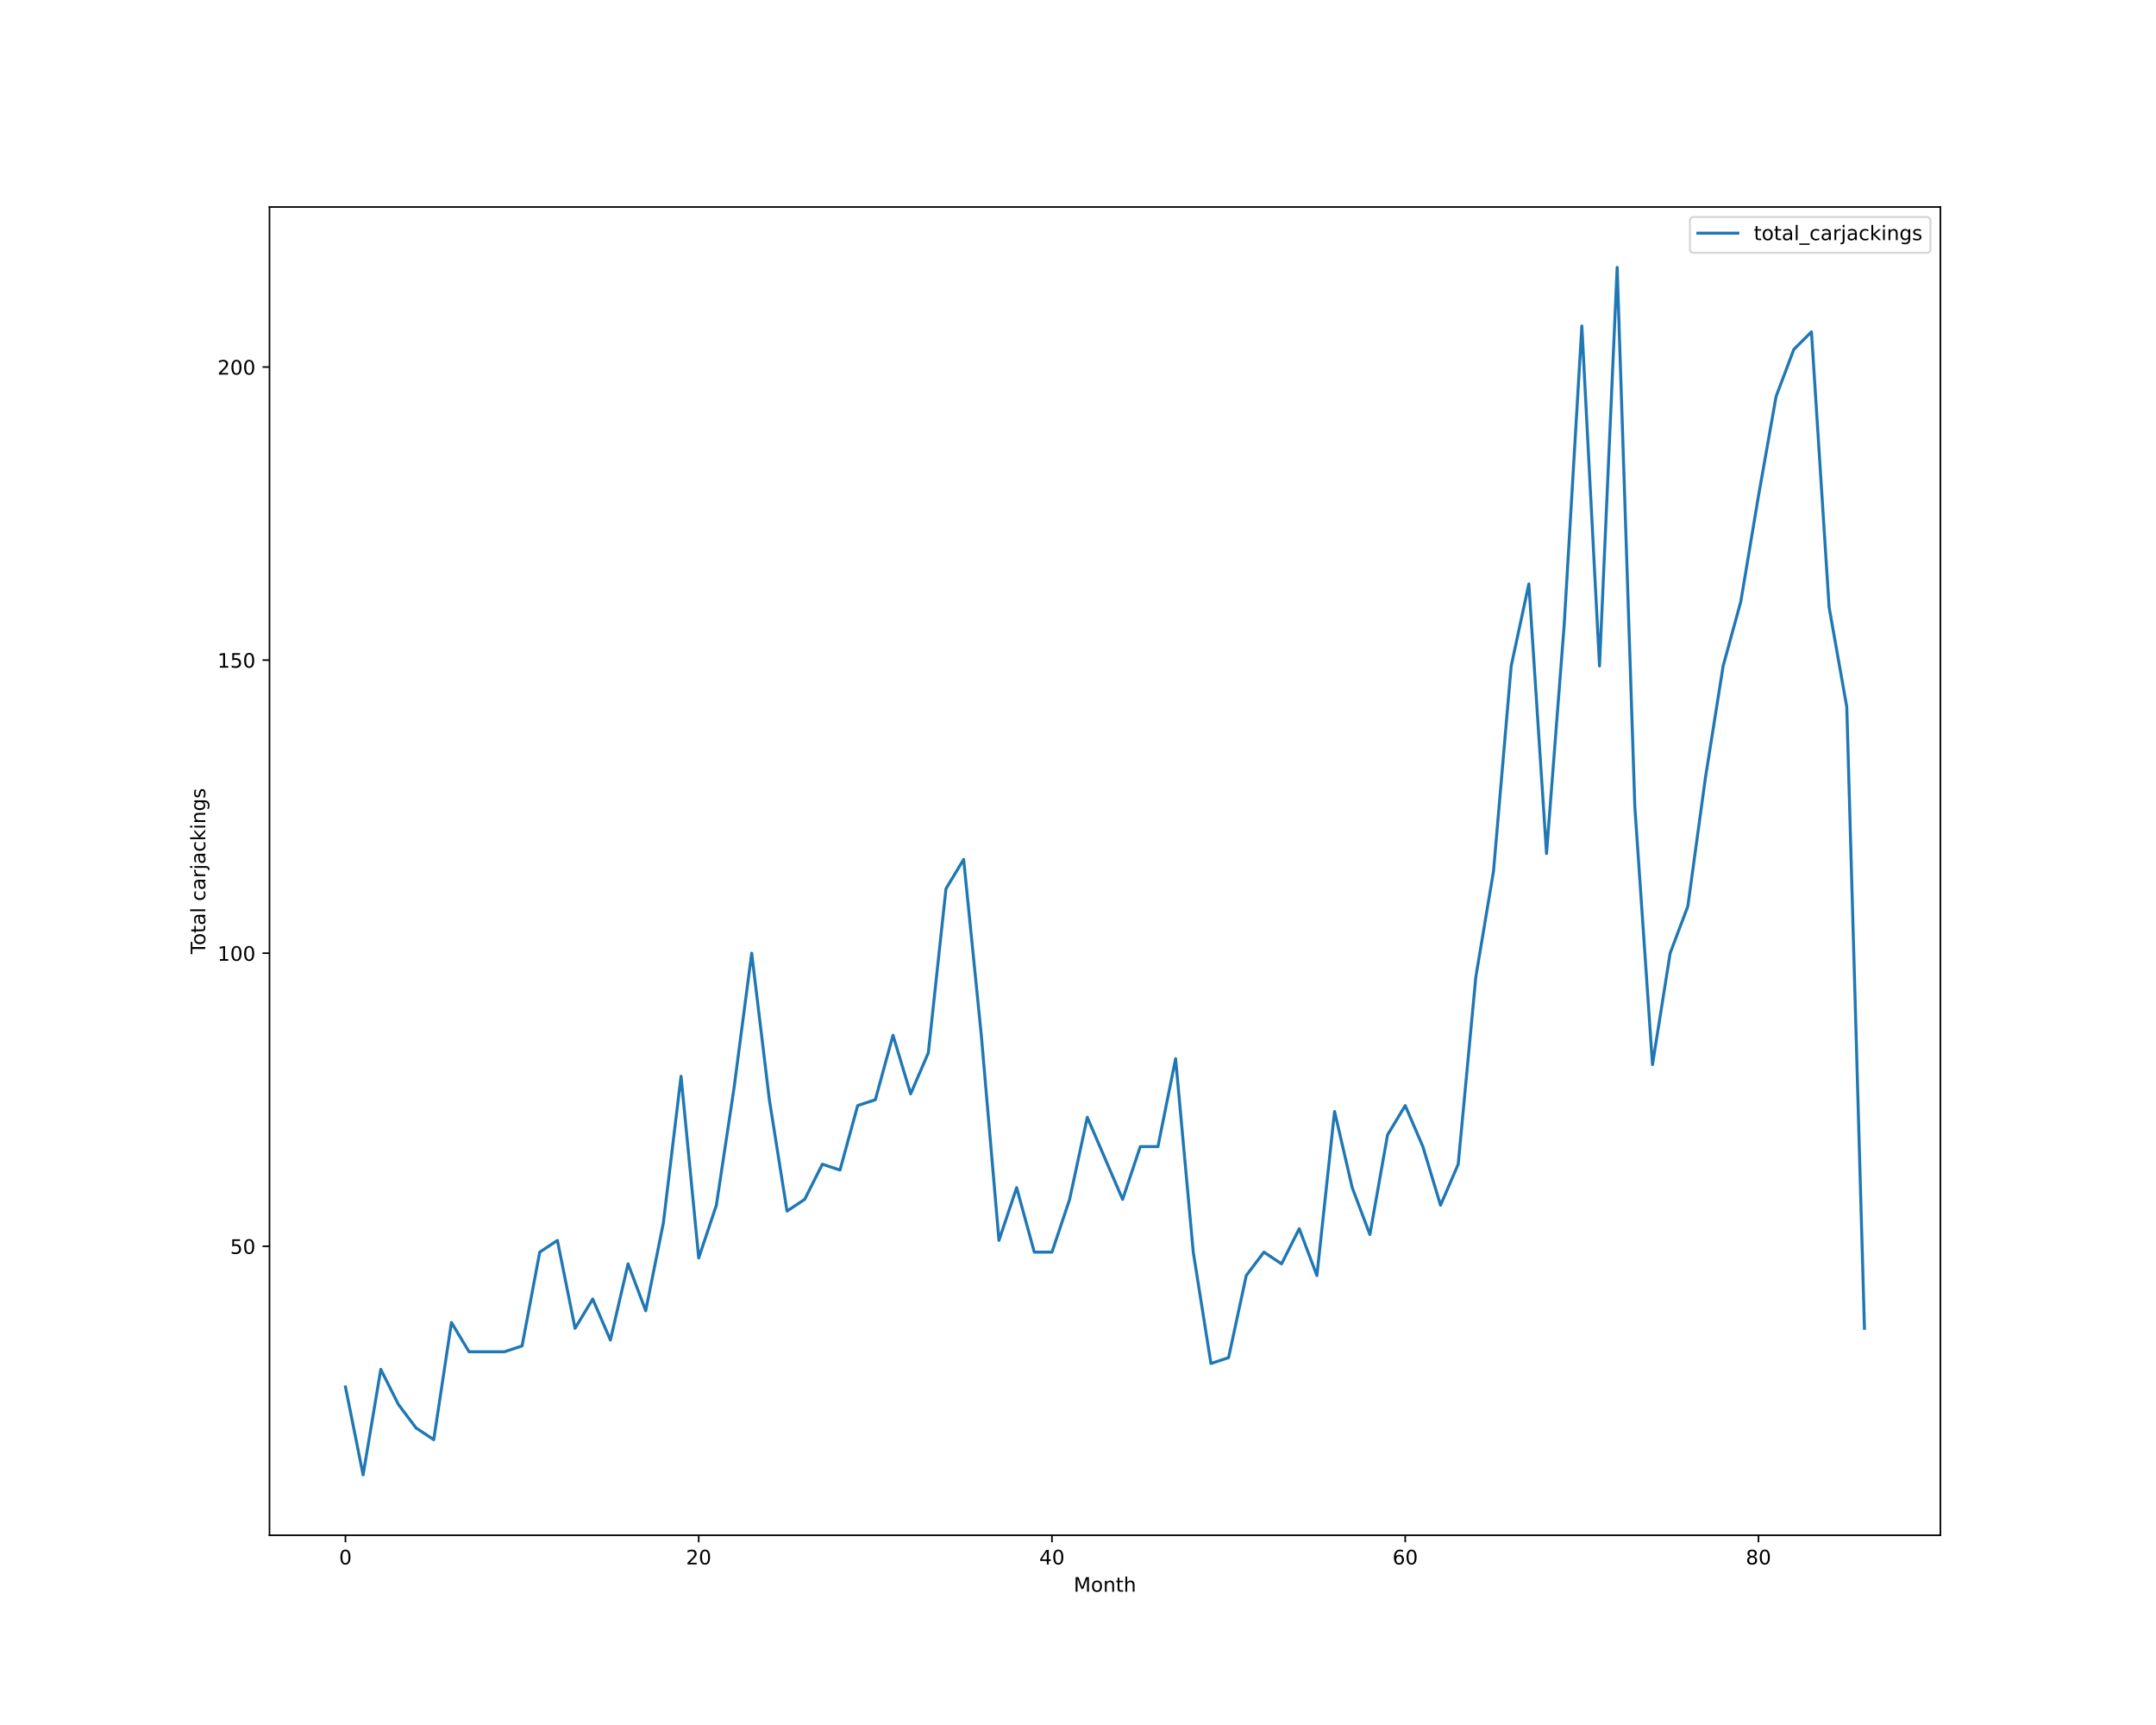
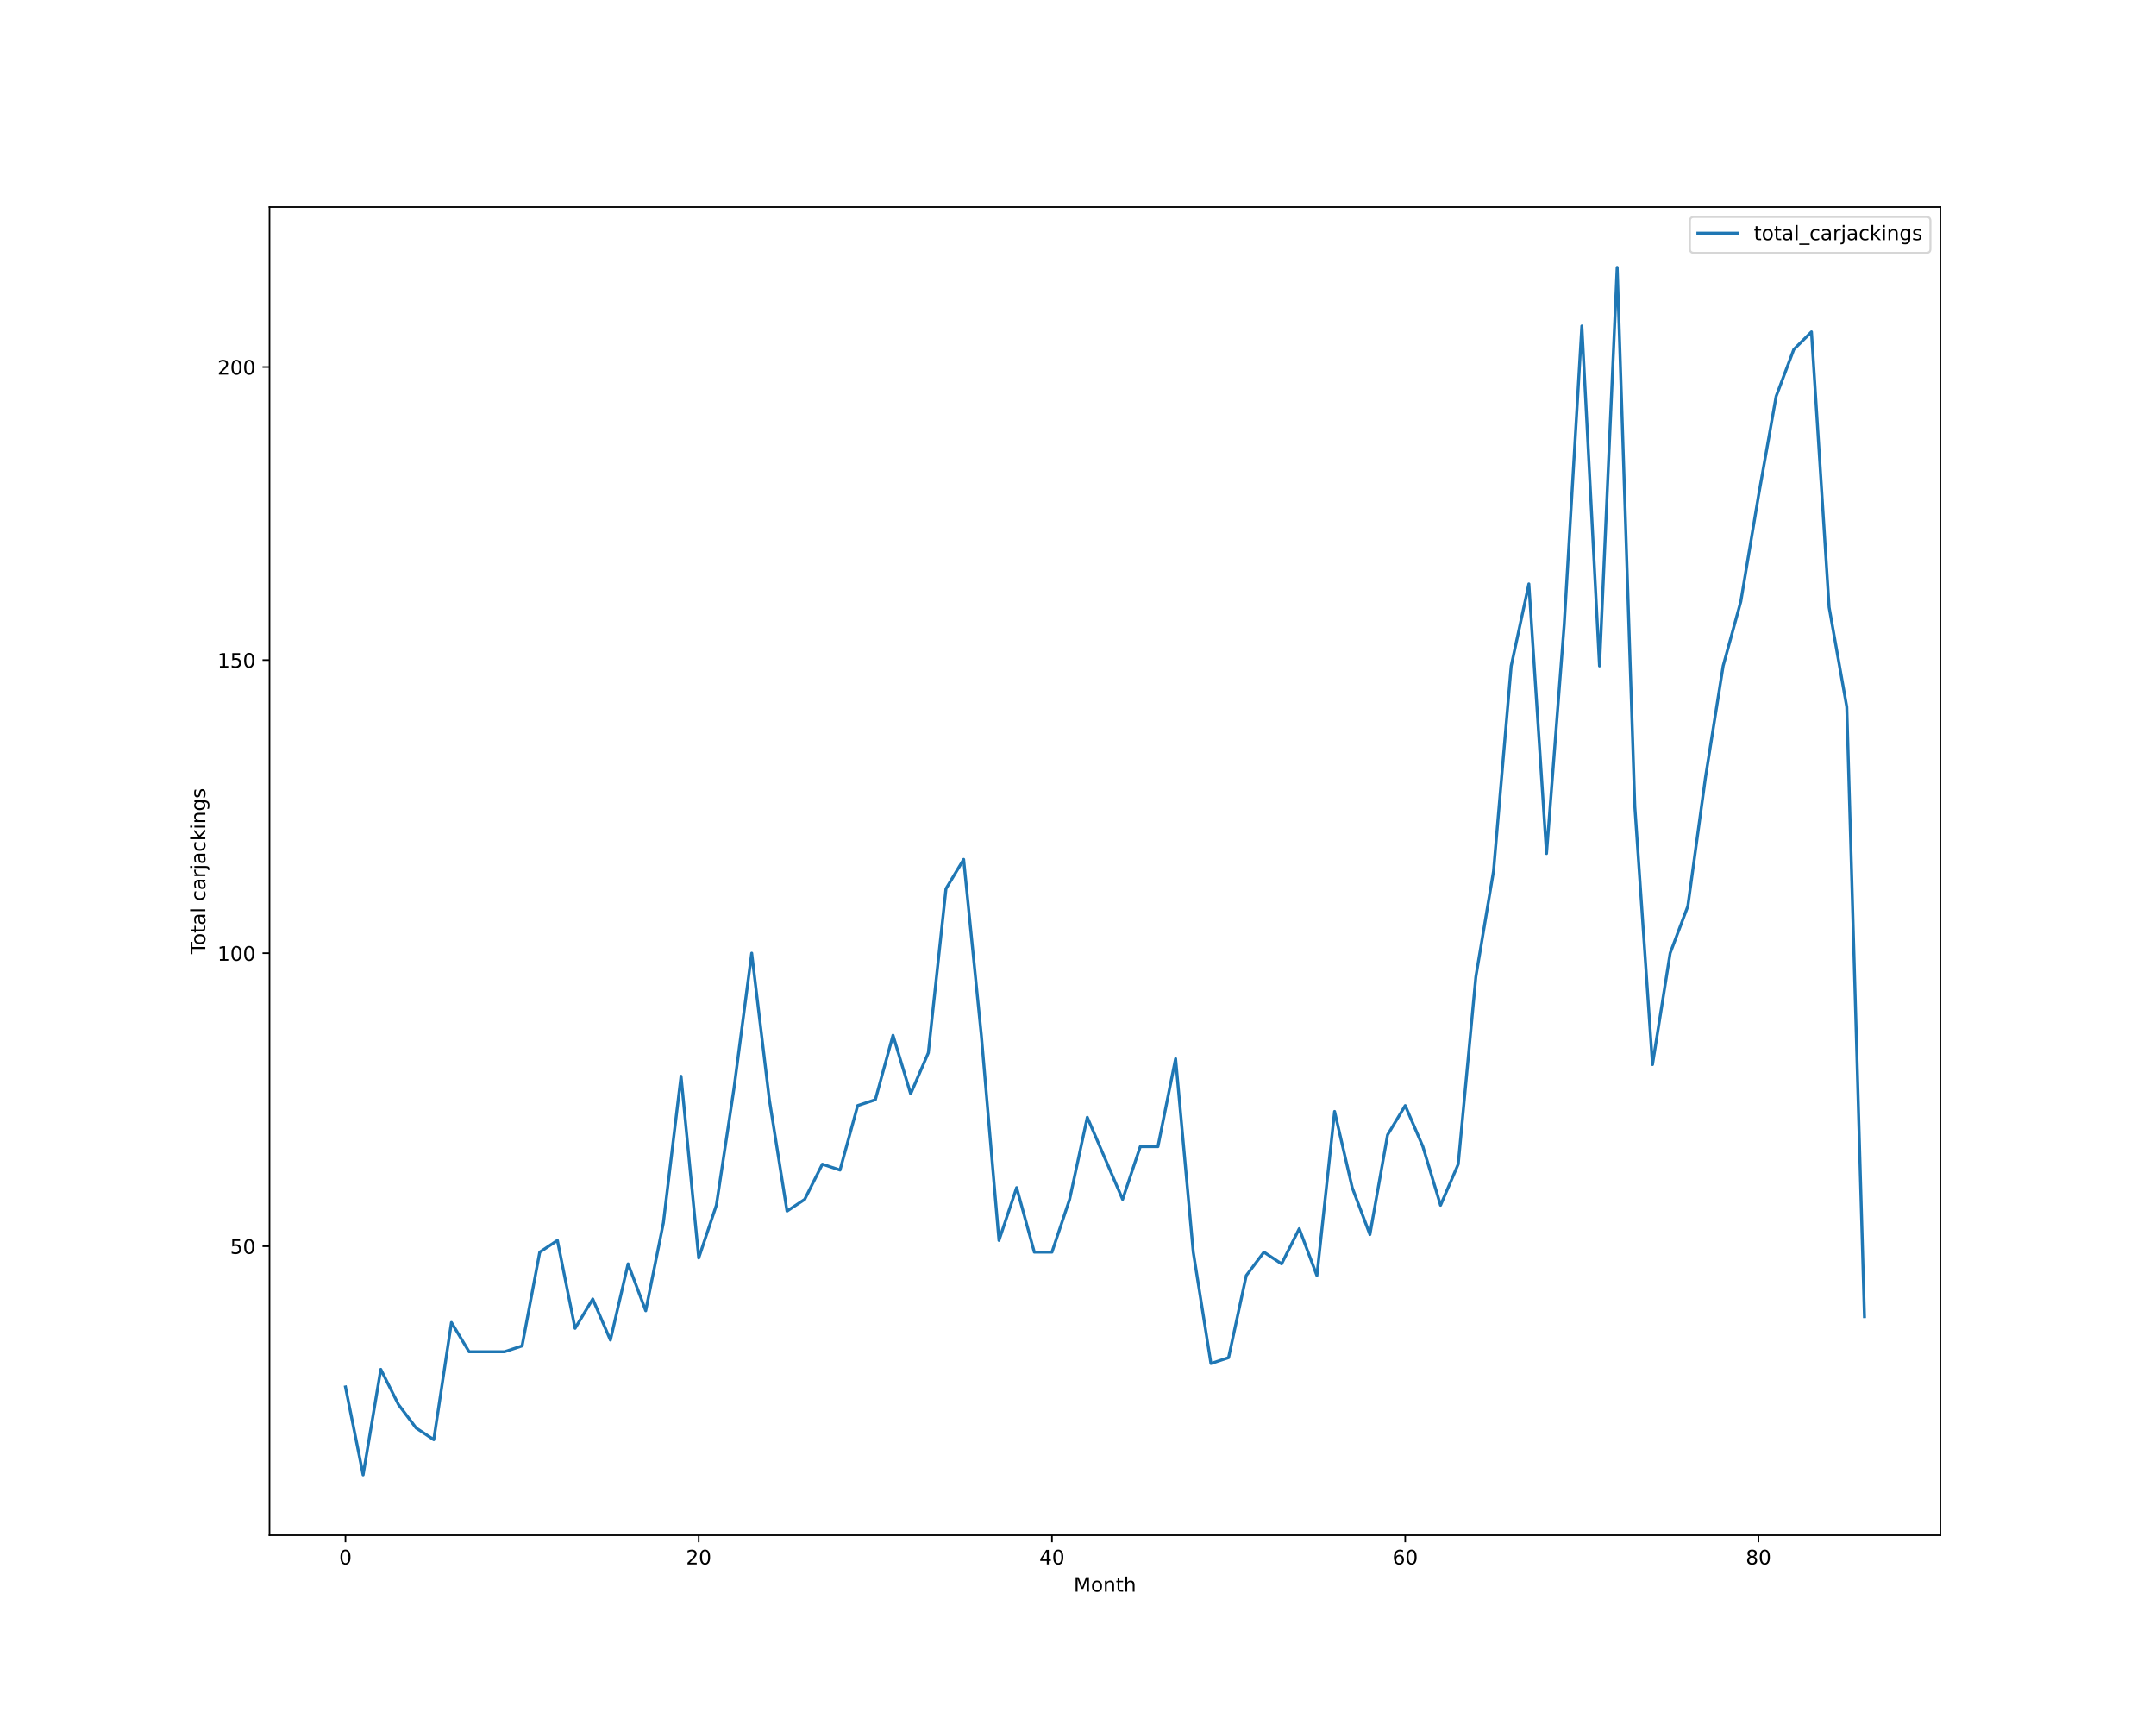
<svg xmlns="http://www.w3.org/2000/svg" xmlns:xlink="http://www.w3.org/1999/xlink" height="864pt" version="1.1" viewBox="0 0 1080 864" width="1080pt">
  <defs>
    <style type="text/css">*{stroke-linecap:butt;stroke-linejoin:round;}</style>
  </defs>
  <g id="figure_1">
    <g id="patch_1">
      <path d="M 0 864  L 1080 864  L 1080 0  L 0 0  z " style="fill:#ffffff;" />
    </g>
    <g id="axes_1">
      <g id="patch_2">
        <path d="M 135 768.96  L 972 768.96  L 972 103.68  L 135 103.68  z " style="fill:#ffffff;" />
      </g>
      <g id="matplotlib.axis_1">
        <g id="xtick_1">
          <g id="line2d_1">
            <defs>
-               <path d="M 0 0  L 0 3.5  " id="md1aa920ed8" style="stroke:#000000;stroke-width:0.8;" />
-             </defs>
-             <g>
-               <use style="stroke:#000000;stroke-width:0.8;" x="173.045" xlink:href="#md1aa920ed8" y="768.96" />
+               <path d="M 0 0  L 0 3.5  " id="m0f9fc41403" style="stroke:#000000;stroke-width:0.8;" />
+             </defs>
+             <g>
+               <use style="stroke:#000000;stroke-width:0.8;" x="173.045" xlink:href="#m0f9fc41403" y="768.96" />
            </g>
          </g>
          <g id="text_1">
            <g transform="translate(169.8642 783.5584)scale(0.1 -0.1)">
              <defs>
                <path d="M 2034 4250  Q 1547 4250 1301 3770  Q 1056 3291 1056 2328  Q 1056 1369 1301 889  Q 1547 409 2034 409  Q 2525 409 2770 889  Q 3016 1369 3016 2328  Q 3016 3291 2770 3770  Q 2525 4250 2034 4250  z M 2034 4750  Q 2819 4750 3233 4129  Q 3647 3509 3647 2328  Q 3647 1150 3233 529  Q 2819 -91 2034 -91  Q 1250 -91 836 529  Q 422 1150 422 2328  Q 422 3509 836 4129  Q 1250 4750 2034 4750  z " id="DejaVuSans-30" transform="scale(0.015625)" />
              </defs>
              <use xlink:href="#DejaVuSans-30" />
            </g>
          </g>
        </g>
        <g id="xtick_2">
          <g id="line2d_2">
            <g>
-               <use style="stroke:#000000;stroke-width:0.8;" x="350.001" xlink:href="#md1aa920ed8" y="768.96" />
+               <use style="stroke:#000000;stroke-width:0.8;" x="350.001" xlink:href="#m0f9fc41403" y="768.96" />
            </g>
          </g>
          <g id="text_2">
            <g transform="translate(343.6386 783.5584)scale(0.1 -0.1)">
              <defs>
                <path d="M 1228 531  L 3431 531  L 3431 0  L 469 0  L 469 531  Q 828 903 1448 1529  Q 2069 2156 2228 2338  Q 2531 2678 2651 2914  Q 2772 3150 2772 3378  Q 2772 3750 2511 3984  Q 2250 4219 1831 4219  Q 1534 4219 1204 4116  Q 875 4013 500 3803  L 500 4441  Q 881 4594 1212 4672  Q 1544 4750 1819 4750  Q 2544 4750 2975 4387  Q 3406 4025 3406 3419  Q 3406 3131 3298 2873  Q 3191 2616 2906 2266  Q 2828 2175 2409 1742  Q 1991 1309 1228 531  z " id="DejaVuSans-32" transform="scale(0.015625)" />
              </defs>
              <use xlink:href="#DejaVuSans-32" />
              <use x="63.623" xlink:href="#DejaVuSans-30" />
            </g>
          </g>
        </g>
        <g id="xtick_3">
          <g id="line2d_3">
            <g>
-               <use style="stroke:#000000;stroke-width:0.8;" x="526.957" xlink:href="#md1aa920ed8" y="768.96" />
+               <use style="stroke:#000000;stroke-width:0.8;" x="526.957" xlink:href="#m0f9fc41403" y="768.96" />
            </g>
          </g>
          <g id="text_3">
            <g transform="translate(520.5942 783.5584)scale(0.1 -0.1)">
              <defs>
                <path d="M 2419 4116  L 825 1625  L 2419 1625  L 2419 4116  z M 2253 4666  L 3047 4666  L 3047 1625  L 3713 1625  L 3713 1100  L 3047 1100  L 3047 0  L 2419 0  L 2419 1100  L 313 1100  L 313 1709  L 2253 4666  z " id="DejaVuSans-34" transform="scale(0.015625)" />
              </defs>
              <use xlink:href="#DejaVuSans-34" />
              <use x="63.623" xlink:href="#DejaVuSans-30" />
            </g>
          </g>
        </g>
        <g id="xtick_4">
          <g id="line2d_4">
            <g>
-               <use style="stroke:#000000;stroke-width:0.8;" x="703.912" xlink:href="#md1aa920ed8" y="768.96" />
+               <use style="stroke:#000000;stroke-width:0.8;" x="703.912" xlink:href="#m0f9fc41403" y="768.96" />
            </g>
          </g>
          <g id="text_4">
            <g transform="translate(697.5498 783.5584)scale(0.1 -0.1)">
              <defs>
                <path d="M 2113 2584  Q 1688 2584 1439 2293  Q 1191 2003 1191 1497  Q 1191 994 1439 701  Q 1688 409 2113 409  Q 2538 409 2786 701  Q 3034 994 3034 1497  Q 3034 2003 2786 2293  Q 2538 2584 2113 2584  z M 3366 4563  L 3366 3988  Q 3128 4100 2886 4159  Q 2644 4219 2406 4219  Q 1781 4219 1451 3797  Q 1122 3375 1075 2522  Q 1259 2794 1537 2939  Q 1816 3084 2150 3084  Q 2853 3084 3261 2657  Q 3669 2231 3669 1497  Q 3669 778 3244 343  Q 2819 -91 2113 -91  Q 1303 -91 875 529  Q 447 1150 447 2328  Q 447 3434 972 4092  Q 1497 4750 2381 4750  Q 2619 4750 2861 4703  Q 3103 4656 3366 4563  z " id="DejaVuSans-36" transform="scale(0.015625)" />
              </defs>
              <use xlink:href="#DejaVuSans-36" />
              <use x="63.623" xlink:href="#DejaVuSans-30" />
            </g>
          </g>
        </g>
        <g id="xtick_5">
          <g id="line2d_5">
            <g>
-               <use style="stroke:#000000;stroke-width:0.8;" x="880.868" xlink:href="#md1aa920ed8" y="768.96" />
+               <use style="stroke:#000000;stroke-width:0.8;" x="880.868" xlink:href="#m0f9fc41403" y="768.96" />
            </g>
          </g>
          <g id="text_5">
            <g transform="translate(874.5054 783.5584)scale(0.1 -0.1)">
              <defs>
                <path d="M 2034 2216  Q 1584 2216 1326 1975  Q 1069 1734 1069 1313  Q 1069 891 1326 650  Q 1584 409 2034 409  Q 2484 409 2743 651  Q 3003 894 3003 1313  Q 3003 1734 2745 1975  Q 2488 2216 2034 2216  z M 1403 2484  Q 997 2584 770 2862  Q 544 3141 544 3541  Q 544 4100 942 4425  Q 1341 4750 2034 4750  Q 2731 4750 3128 4425  Q 3525 4100 3525 3541  Q 3525 3141 3298 2862  Q 3072 2584 2669 2484  Q 3125 2378 3379 2068  Q 3634 1759 3634 1313  Q 3634 634 3220 271  Q 2806 -91 2034 -91  Q 1263 -91 848 271  Q 434 634 434 1313  Q 434 1759 690 2068  Q 947 2378 1403 2484  z M 1172 3481  Q 1172 3119 1398 2916  Q 1625 2713 2034 2713  Q 2441 2713 2670 2916  Q 2900 3119 2900 3481  Q 2900 3844 2670 4047  Q 2441 4250 2034 4250  Q 1625 4250 1398 4047  Q 1172 3844 1172 3481  z " id="DejaVuSans-38" transform="scale(0.015625)" />
              </defs>
              <use xlink:href="#DejaVuSans-38" />
              <use x="63.623" xlink:href="#DejaVuSans-30" />
            </g>
          </g>
        </g>
        <g id="text_6">
          <g transform="translate(537.8289 797.2366)scale(0.1 -0.1)">
            <defs>
              <path d="M 628 4666  L 1569 4666  L 2759 1491  L 3956 4666  L 4897 4666  L 4897 0  L 4281 0  L 4281 4097  L 3078 897  L 2444 897  L 1241 4097  L 1241 0  L 628 0  L 628 4666  z " id="DejaVuSans-4d" transform="scale(0.015625)" />
              <path d="M 1959 3097  Q 1497 3097 1228 2736  Q 959 2375 959 1747  Q 959 1119 1226 758  Q 1494 397 1959 397  Q 2419 397 2687 759  Q 2956 1122 2956 1747  Q 2956 2369 2687 2733  Q 2419 3097 1959 3097  z M 1959 3584  Q 2709 3584 3137 3096  Q 3566 2609 3566 1747  Q 3566 888 3137 398  Q 2709 -91 1959 -91  Q 1206 -91 779 398  Q 353 888 353 1747  Q 353 2609 779 3096  Q 1206 3584 1959 3584  z " id="DejaVuSans-6f" transform="scale(0.015625)" />
              <path d="M 3513 2113  L 3513 0  L 2938 0  L 2938 2094  Q 2938 2591 2744 2837  Q 2550 3084 2163 3084  Q 1697 3084 1428 2787  Q 1159 2491 1159 1978  L 1159 0  L 581 0  L 581 3500  L 1159 3500  L 1159 2956  Q 1366 3272 1645 3428  Q 1925 3584 2291 3584  Q 2894 3584 3203 3211  Q 3513 2838 3513 2113  z " id="DejaVuSans-6e" transform="scale(0.015625)" />
              <path d="M 1172 4494  L 1172 3500  L 2356 3500  L 2356 3053  L 1172 3053  L 1172 1153  Q 1172 725 1289 603  Q 1406 481 1766 481  L 2356 481  L 2356 0  L 1766 0  Q 1100 0 847 248  Q 594 497 594 1153  L 594 3053  L 172 3053  L 172 3500  L 594 3500  L 594 4494  L 1172 4494  z " id="DejaVuSans-74" transform="scale(0.015625)" />
              <path d="M 3513 2113  L 3513 0  L 2938 0  L 2938 2094  Q 2938 2591 2744 2837  Q 2550 3084 2163 3084  Q 1697 3084 1428 2787  Q 1159 2491 1159 1978  L 1159 0  L 581 0  L 581 4863  L 1159 4863  L 1159 2956  Q 1366 3272 1645 3428  Q 1925 3584 2291 3584  Q 2894 3584 3203 3211  Q 3513 2838 3513 2113  z " id="DejaVuSans-68" transform="scale(0.015625)" />
            </defs>
            <use xlink:href="#DejaVuSans-4d" />
            <use x="86.279" xlink:href="#DejaVuSans-6f" />
            <use x="147.461" xlink:href="#DejaVuSans-6e" />
            <use x="210.84" xlink:href="#DejaVuSans-74" />
            <use x="250.049" xlink:href="#DejaVuSans-68" />
          </g>
        </g>
      </g>
      <g id="matplotlib.axis_2">
        <g id="ytick_1">
          <g id="line2d_6">
            <defs>
-               <path d="M 0 0  L -3.5 0  " id="ma76a4cc41b" style="stroke:#000000;stroke-width:0.8;" />
-             </defs>
-             <g>
-               <use style="stroke:#000000;stroke-width:0.8;" x="135" xlink:href="#ma76a4cc41b" y="624.219" />
+               <path d="M 0 0  L -3.5 0  " id="m9ec0bb5b61" style="stroke:#000000;stroke-width:0.8;" />
+             </defs>
+             <g>
+               <use style="stroke:#000000;stroke-width:0.8;" x="135" xlink:href="#m9ec0bb5b61" y="624.219" />
            </g>
          </g>
          <g id="text_7">
            <g transform="translate(115.275 628.0182)scale(0.1 -0.1)">
              <defs>
                <path d="M 691 4666  L 3169 4666  L 3169 4134  L 1269 4134  L 1269 2991  Q 1406 3038 1543 3061  Q 1681 3084 1819 3084  Q 2600 3084 3056 2656  Q 3513 2228 3513 1497  Q 3513 744 3044 326  Q 2575 -91 1722 -91  Q 1428 -91 1123 -41  Q 819 9 494 109  L 494 744  Q 775 591 1075 516  Q 1375 441 1709 441  Q 2250 441 2565 725  Q 2881 1009 2881 1497  Q 2881 1984 2565 2268  Q 2250 2553 1709 2553  Q 1456 2553 1204 2497  Q 953 2441 691 2322  L 691 4666  z " id="DejaVuSans-35" transform="scale(0.015625)" />
              </defs>
              <use xlink:href="#DejaVuSans-35" />
              <use x="63.623" xlink:href="#DejaVuSans-30" />
            </g>
          </g>
        </g>
        <g id="ytick_2">
          <g id="line2d_7">
            <g>
-               <use style="stroke:#000000;stroke-width:0.8;" x="135" xlink:href="#ma76a4cc41b" y="477.423" />
+               <use style="stroke:#000000;stroke-width:0.8;" x="135" xlink:href="#m9ec0bb5b61" y="477.423" />
            </g>
          </g>
          <g id="text_8">
            <g transform="translate(108.9125 481.2221)scale(0.1 -0.1)">
              <defs>
                <path d="M 794 531  L 1825 531  L 1825 4091  L 703 3866  L 703 4441  L 1819 4666  L 2450 4666  L 2450 531  L 3481 531  L 3481 0  L 794 0  L 794 531  z " id="DejaVuSans-31" transform="scale(0.015625)" />
              </defs>
              <use xlink:href="#DejaVuSans-31" />
              <use x="63.623" xlink:href="#DejaVuSans-30" />
              <use x="127.246" xlink:href="#DejaVuSans-30" />
            </g>
          </g>
        </g>
        <g id="ytick_3">
          <g id="line2d_8">
            <g>
-               <use style="stroke:#000000;stroke-width:0.8;" x="135" xlink:href="#ma76a4cc41b" y="330.627" />
+               <use style="stroke:#000000;stroke-width:0.8;" x="135" xlink:href="#m9ec0bb5b61" y="330.627" />
            </g>
          </g>
          <g id="text_9">
            <g transform="translate(108.9125 334.426)scale(0.1 -0.1)">
              <use xlink:href="#DejaVuSans-31" />
              <use x="63.623" xlink:href="#DejaVuSans-35" />
              <use x="127.246" xlink:href="#DejaVuSans-30" />
            </g>
          </g>
        </g>
        <g id="ytick_4">
          <g id="line2d_9">
            <g>
-               <use style="stroke:#000000;stroke-width:0.8;" x="135" xlink:href="#ma76a4cc41b" y="183.831" />
+               <use style="stroke:#000000;stroke-width:0.8;" x="135" xlink:href="#m9ec0bb5b61" y="183.831" />
            </g>
          </g>
          <g id="text_10">
            <g transform="translate(108.9125 187.6299)scale(0.1 -0.1)">
              <use xlink:href="#DejaVuSans-32" />
              <use x="63.623" xlink:href="#DejaVuSans-30" />
              <use x="127.246" xlink:href="#DejaVuSans-30" />
            </g>
          </g>
        </g>
        <g id="text_11">
          <g transform="translate(102.8328 477.8888)rotate(-90)scale(0.1 -0.1)">
            <defs>
              <path d="M -19 4666  L 3928 4666  L 3928 4134  L 2272 4134  L 2272 0  L 1638 0  L 1638 4134  L -19 4134  L -19 4666  z " id="DejaVuSans-54" transform="scale(0.015625)" />
              <path d="M 2194 1759  Q 1497 1759 1228 1600  Q 959 1441 959 1056  Q 959 750 1161 570  Q 1363 391 1709 391  Q 2188 391 2477 730  Q 2766 1069 2766 1631  L 2766 1759  L 2194 1759  z M 3341 1997  L 3341 0  L 2766 0  L 2766 531  Q 2569 213 2275 61  Q 1981 -91 1556 -91  Q 1019 -91 701 211  Q 384 513 384 1019  Q 384 1609 779 1909  Q 1175 2209 1959 2209  L 2766 2209  L 2766 2266  Q 2766 2663 2505 2880  Q 2244 3097 1772 3097  Q 1472 3097 1187 3025  Q 903 2953 641 2809  L 641 3341  Q 956 3463 1253 3523  Q 1550 3584 1831 3584  Q 2591 3584 2966 3190  Q 3341 2797 3341 1997  z " id="DejaVuSans-61" transform="scale(0.015625)" />
              <path d="M 603 4863  L 1178 4863  L 1178 0  L 603 0  L 603 4863  z " id="DejaVuSans-6c" transform="scale(0.015625)" />
              <path id="DejaVuSans-20" transform="scale(0.015625)" />
              <path d="M 3122 3366  L 3122 2828  Q 2878 2963 2633 3030  Q 2388 3097 2138 3097  Q 1578 3097 1268 2742  Q 959 2388 959 1747  Q 959 1106 1268 751  Q 1578 397 2138 397  Q 2388 397 2633 464  Q 2878 531 3122 666  L 3122 134  Q 2881 22 2623 -34  Q 2366 -91 2075 -91  Q 1284 -91 818 406  Q 353 903 353 1747  Q 353 2603 823 3093  Q 1294 3584 2113 3584  Q 2378 3584 2631 3529  Q 2884 3475 3122 3366  z " id="DejaVuSans-63" transform="scale(0.015625)" />
              <path d="M 2631 2963  Q 2534 3019 2420 3045  Q 2306 3072 2169 3072  Q 1681 3072 1420 2755  Q 1159 2438 1159 1844  L 1159 0  L 581 0  L 581 3500  L 1159 3500  L 1159 2956  Q 1341 3275 1631 3429  Q 1922 3584 2338 3584  Q 2397 3584 2469 3576  Q 2541 3569 2628 3553  L 2631 2963  z " id="DejaVuSans-72" transform="scale(0.015625)" />
              <path d="M 603 3500  L 1178 3500  L 1178 -63  Q 1178 -731 923 -1031  Q 669 -1331 103 -1331  L -116 -1331  L -116 -844  L 38 -844  Q 366 -844 484 -692  Q 603 -541 603 -63  L 603 3500  z M 603 4863  L 1178 4863  L 1178 4134  L 603 4134  L 603 4863  z " id="DejaVuSans-6a" transform="scale(0.015625)" />
              <path d="M 581 4863  L 1159 4863  L 1159 1991  L 2875 3500  L 3609 3500  L 1753 1863  L 3688 0  L 2938 0  L 1159 1709  L 1159 0  L 581 0  L 581 4863  z " id="DejaVuSans-6b" transform="scale(0.015625)" />
              <path d="M 603 3500  L 1178 3500  L 1178 0  L 603 0  L 603 3500  z M 603 4863  L 1178 4863  L 1178 4134  L 603 4134  L 603 4863  z " id="DejaVuSans-69" transform="scale(0.015625)" />
              <path d="M 2906 1791  Q 2906 2416 2648 2759  Q 2391 3103 1925 3103  Q 1463 3103 1205 2759  Q 947 2416 947 1791  Q 947 1169 1205 825  Q 1463 481 1925 481  Q 2391 481 2648 825  Q 2906 1169 2906 1791  z M 3481 434  Q 3481 -459 3084 -895  Q 2688 -1331 1869 -1331  Q 1566 -1331 1297 -1286  Q 1028 -1241 775 -1147  L 775 -588  Q 1028 -725 1275 -790  Q 1522 -856 1778 -856  Q 2344 -856 2625 -561  Q 2906 -266 2906 331  L 2906 616  Q 2728 306 2450 153  Q 2172 0 1784 0  Q 1141 0 747 490  Q 353 981 353 1791  Q 353 2603 747 3093  Q 1141 3584 1784 3584  Q 2172 3584 2450 3431  Q 2728 3278 2906 2969  L 2906 3500  L 3481 3500  L 3481 434  z " id="DejaVuSans-67" transform="scale(0.015625)" />
              <path d="M 2834 3397  L 2834 2853  Q 2591 2978 2328 3040  Q 2066 3103 1784 3103  Q 1356 3103 1142 2972  Q 928 2841 928 2578  Q 928 2378 1081 2264  Q 1234 2150 1697 2047  L 1894 2003  Q 2506 1872 2764 1633  Q 3022 1394 3022 966  Q 3022 478 2636 193  Q 2250 -91 1575 -91  Q 1294 -91 989 -36  Q 684 19 347 128  L 347 722  Q 666 556 975 473  Q 1284 391 1588 391  Q 1994 391 2212 530  Q 2431 669 2431 922  Q 2431 1156 2273 1281  Q 2116 1406 1581 1522  L 1381 1569  Q 847 1681 609 1914  Q 372 2147 372 2553  Q 372 3047 722 3315  Q 1072 3584 1716 3584  Q 2034 3584 2315 3537  Q 2597 3491 2834 3397  z " id="DejaVuSans-73" transform="scale(0.015625)" />
            </defs>
            <use xlink:href="#DejaVuSans-54" />
            <use x="44.084" xlink:href="#DejaVuSans-6f" />
            <use x="105.266" xlink:href="#DejaVuSans-74" />
            <use x="144.475" xlink:href="#DejaVuSans-61" />
            <use x="205.754" xlink:href="#DejaVuSans-6c" />
            <use x="233.537" xlink:href="#DejaVuSans-20" />
            <use x="265.324" xlink:href="#DejaVuSans-63" />
            <use x="320.305" xlink:href="#DejaVuSans-61" />
            <use x="381.584" xlink:href="#DejaVuSans-72" />
            <use x="422.697" xlink:href="#DejaVuSans-6a" />
            <use x="450.48" xlink:href="#DejaVuSans-61" />
            <use x="511.76" xlink:href="#DejaVuSans-63" />
            <use x="566.74" xlink:href="#DejaVuSans-6b" />
            <use x="624.65" xlink:href="#DejaVuSans-69" />
            <use x="652.434" xlink:href="#DejaVuSans-6e" />
            <use x="715.812" xlink:href="#DejaVuSans-67" />
            <use x="779.289" xlink:href="#DejaVuSans-73" />
          </g>
        </g>
      </g>
      <g id="line2d_10">
-         <path clip-path="url(#p13769406a3)" d="M 173.045 694.681  L 181.893 738.72  L 190.741 685.873  L 199.589 703.489  L 208.437 715.233  L 217.284 721.104  L 226.132 662.386  L 234.98 677.066  L 243.828 677.066  L 252.675 677.066  L 261.523 674.13  L 270.371 627.155  L 279.219 621.283  L 288.067 665.322  L 296.914 650.642  L 305.762 671.194  L 314.61 633.027  L 323.458 656.514  L 332.305 612.475  L 341.153 539.077  L 350.001 630.091  L 358.849 603.668  L 367.697 544.949  L 376.544 477.423  L 385.392 550.821  L 394.24 606.603  L 403.088 600.732  L 411.936 583.116  L 420.783 586.052  L 429.631 553.757  L 438.479 550.821  L 447.327 518.526  L 456.174 547.885  L 465.022 527.334  L 473.87 445.128  L 482.718 430.448  L 491.566 518.526  L 500.413 621.283  L 509.261 594.86  L 518.109 627.155  L 526.957 627.155  L 535.804 600.732  L 544.652 559.629  L 553.5 580.18  L 562.348 600.732  L 571.196 574.308  L 580.043 574.308  L 588.891 530.27  L 597.739 627.155  L 606.587 682.937  L 615.434 680.002  L 624.282 638.899  L 633.13 627.155  L 641.978 633.027  L 650.826 615.411  L 659.673 638.899  L 668.521 556.693  L 677.369 594.86  L 686.217 618.347  L 695.064 568.437  L 703.912 553.757  L 712.76 574.308  L 721.608 603.668  L 730.456 583.116  L 739.303 489.167  L 748.151 436.32  L 756.999 333.563  L 765.847 292.46  L 774.695 427.512  L 783.542 313.011  L 792.39 163.279  L 801.238 333.563  L 810.086 133.92  L 818.933 404.025  L 827.781 533.205  L 836.629 477.423  L 845.477 453.936  L 854.325 389.345  L 863.172 333.563  L 872.02 301.268  L 880.868 248.421  L 889.716 198.51  L 898.563 175.023  L 907.411 166.215  L 916.259 304.203  L 925.107 354.114  L 933.955 665.322  " style="fill:none;stroke:#1f77b4;stroke-linecap:square;stroke-width:1.5;" />
+         <path clip-path="url(#p41071bda63)" d="M 173.045 694.681  L 181.893 738.72  L 190.741 685.873  L 199.589 703.489  L 208.437 715.233  L 217.284 721.104  L 226.132 662.386  L 234.98 677.066  L 243.828 677.066  L 252.675 677.066  L 261.523 674.13  L 270.371 627.155  L 279.219 621.283  L 288.067 665.322  L 296.914 650.642  L 305.762 671.194  L 314.61 633.027  L 323.458 656.514  L 332.305 612.475  L 341.153 539.077  L 350.001 630.091  L 358.849 603.668  L 367.697 544.949  L 376.544 477.423  L 385.392 550.821  L 394.24 606.603  L 403.088 600.732  L 411.936 583.116  L 420.783 586.052  L 429.631 553.757  L 438.479 550.821  L 447.327 518.526  L 456.174 547.885  L 465.022 527.334  L 473.87 445.128  L 482.718 430.448  L 491.566 518.526  L 500.413 621.283  L 509.261 594.86  L 518.109 627.155  L 526.957 627.155  L 535.804 600.732  L 544.652 559.629  L 553.5 580.18  L 562.348 600.732  L 571.196 574.308  L 580.043 574.308  L 588.891 530.27  L 597.739 627.155  L 606.587 682.937  L 615.434 680.002  L 624.282 638.899  L 633.13 627.155  L 641.978 633.027  L 650.826 615.411  L 659.673 638.899  L 668.521 556.693  L 677.369 594.86  L 686.217 618.347  L 695.064 568.437  L 703.912 553.757  L 712.76 574.308  L 721.608 603.668  L 730.456 583.116  L 739.303 489.167  L 748.151 436.32  L 756.999 333.563  L 765.847 292.46  L 774.695 427.512  L 783.542 313.011  L 792.39 163.279  L 801.238 333.563  L 810.086 133.92  L 818.933 404.025  L 827.781 533.205  L 836.629 477.423  L 845.477 453.936  L 854.325 389.345  L 863.172 333.563  L 872.02 301.268  L 880.868 248.421  L 889.716 198.51  L 898.563 175.023  L 907.411 166.215  L 916.259 304.203  L 925.107 354.114  L 933.955 659.45  " style="fill:none;stroke:#1f77b4;stroke-linecap:square;stroke-width:1.5;" />
      </g>
      <g id="patch_3">
        <path d="M 135 768.96  L 135 103.68  " style="fill:none;stroke:#000000;stroke-linecap:square;stroke-linejoin:miter;stroke-width:0.8;" />
      </g>
      <g id="patch_4">
        <path d="M 972 768.96  L 972 103.68  " style="fill:none;stroke:#000000;stroke-linecap:square;stroke-linejoin:miter;stroke-width:0.8;" />
      </g>
      <g id="patch_5">
        <path d="M 135 768.96  L 972 768.96  " style="fill:none;stroke:#000000;stroke-linecap:square;stroke-linejoin:miter;stroke-width:0.8;" />
      </g>
      <g id="patch_6">
        <path d="M 135 103.68  L 972 103.68  " style="fill:none;stroke:#000000;stroke-linecap:square;stroke-linejoin:miter;stroke-width:0.8;" />
      </g>
      <g id="legend_1">
        <g id="patch_7">
          <path d="M 848.528 126.636  L 965 126.636  Q 967 126.636 967 124.636  L 967 110.68  Q 967 108.68 965 108.68  L 848.528 108.68  Q 846.528 108.68 846.528 110.68  L 846.528 124.636  Q 846.528 126.636 848.528 126.636  z " style="fill:#ffffff;opacity:0.8;stroke:#cccccc;stroke-linejoin:miter;" />
        </g>
        <g id="line2d_11">
          <path d="M 850.528 116.778  L 870.528 116.778  " style="fill:none;stroke:#1f77b4;stroke-linecap:square;stroke-width:1.5;" />
        </g>
        <g id="line2d_12" />
        <g id="text_12">
          <g transform="translate(878.5281 120.2784)scale(0.1 -0.1)">
            <defs>
              <path d="M 3263 -1063  L 3263 -1509  L -63 -1509  L -63 -1063  L 3263 -1063  z " id="DejaVuSans-5f" transform="scale(0.015625)" />
            </defs>
            <use xlink:href="#DejaVuSans-74" />
            <use x="39.209" xlink:href="#DejaVuSans-6f" />
            <use x="100.391" xlink:href="#DejaVuSans-74" />
            <use x="139.6" xlink:href="#DejaVuSans-61" />
            <use x="200.879" xlink:href="#DejaVuSans-6c" />
            <use x="228.662" xlink:href="#DejaVuSans-5f" />
            <use x="278.662" xlink:href="#DejaVuSans-63" />
            <use x="333.643" xlink:href="#DejaVuSans-61" />
            <use x="394.922" xlink:href="#DejaVuSans-72" />
            <use x="436.035" xlink:href="#DejaVuSans-6a" />
            <use x="463.818" xlink:href="#DejaVuSans-61" />
            <use x="525.098" xlink:href="#DejaVuSans-63" />
            <use x="580.078" xlink:href="#DejaVuSans-6b" />
            <use x="637.988" xlink:href="#DejaVuSans-69" />
            <use x="665.771" xlink:href="#DejaVuSans-6e" />
            <use x="729.15" xlink:href="#DejaVuSans-67" />
            <use x="792.627" xlink:href="#DejaVuSans-73" />
          </g>
        </g>
      </g>
    </g>
  </g>
  <defs>
-     <clipPath id="p13769406a3">
+     <clipPath id="p41071bda63">
      <rect height="665.28" width="837" x="135" y="103.68" />
    </clipPath>
  </defs>
</svg>
